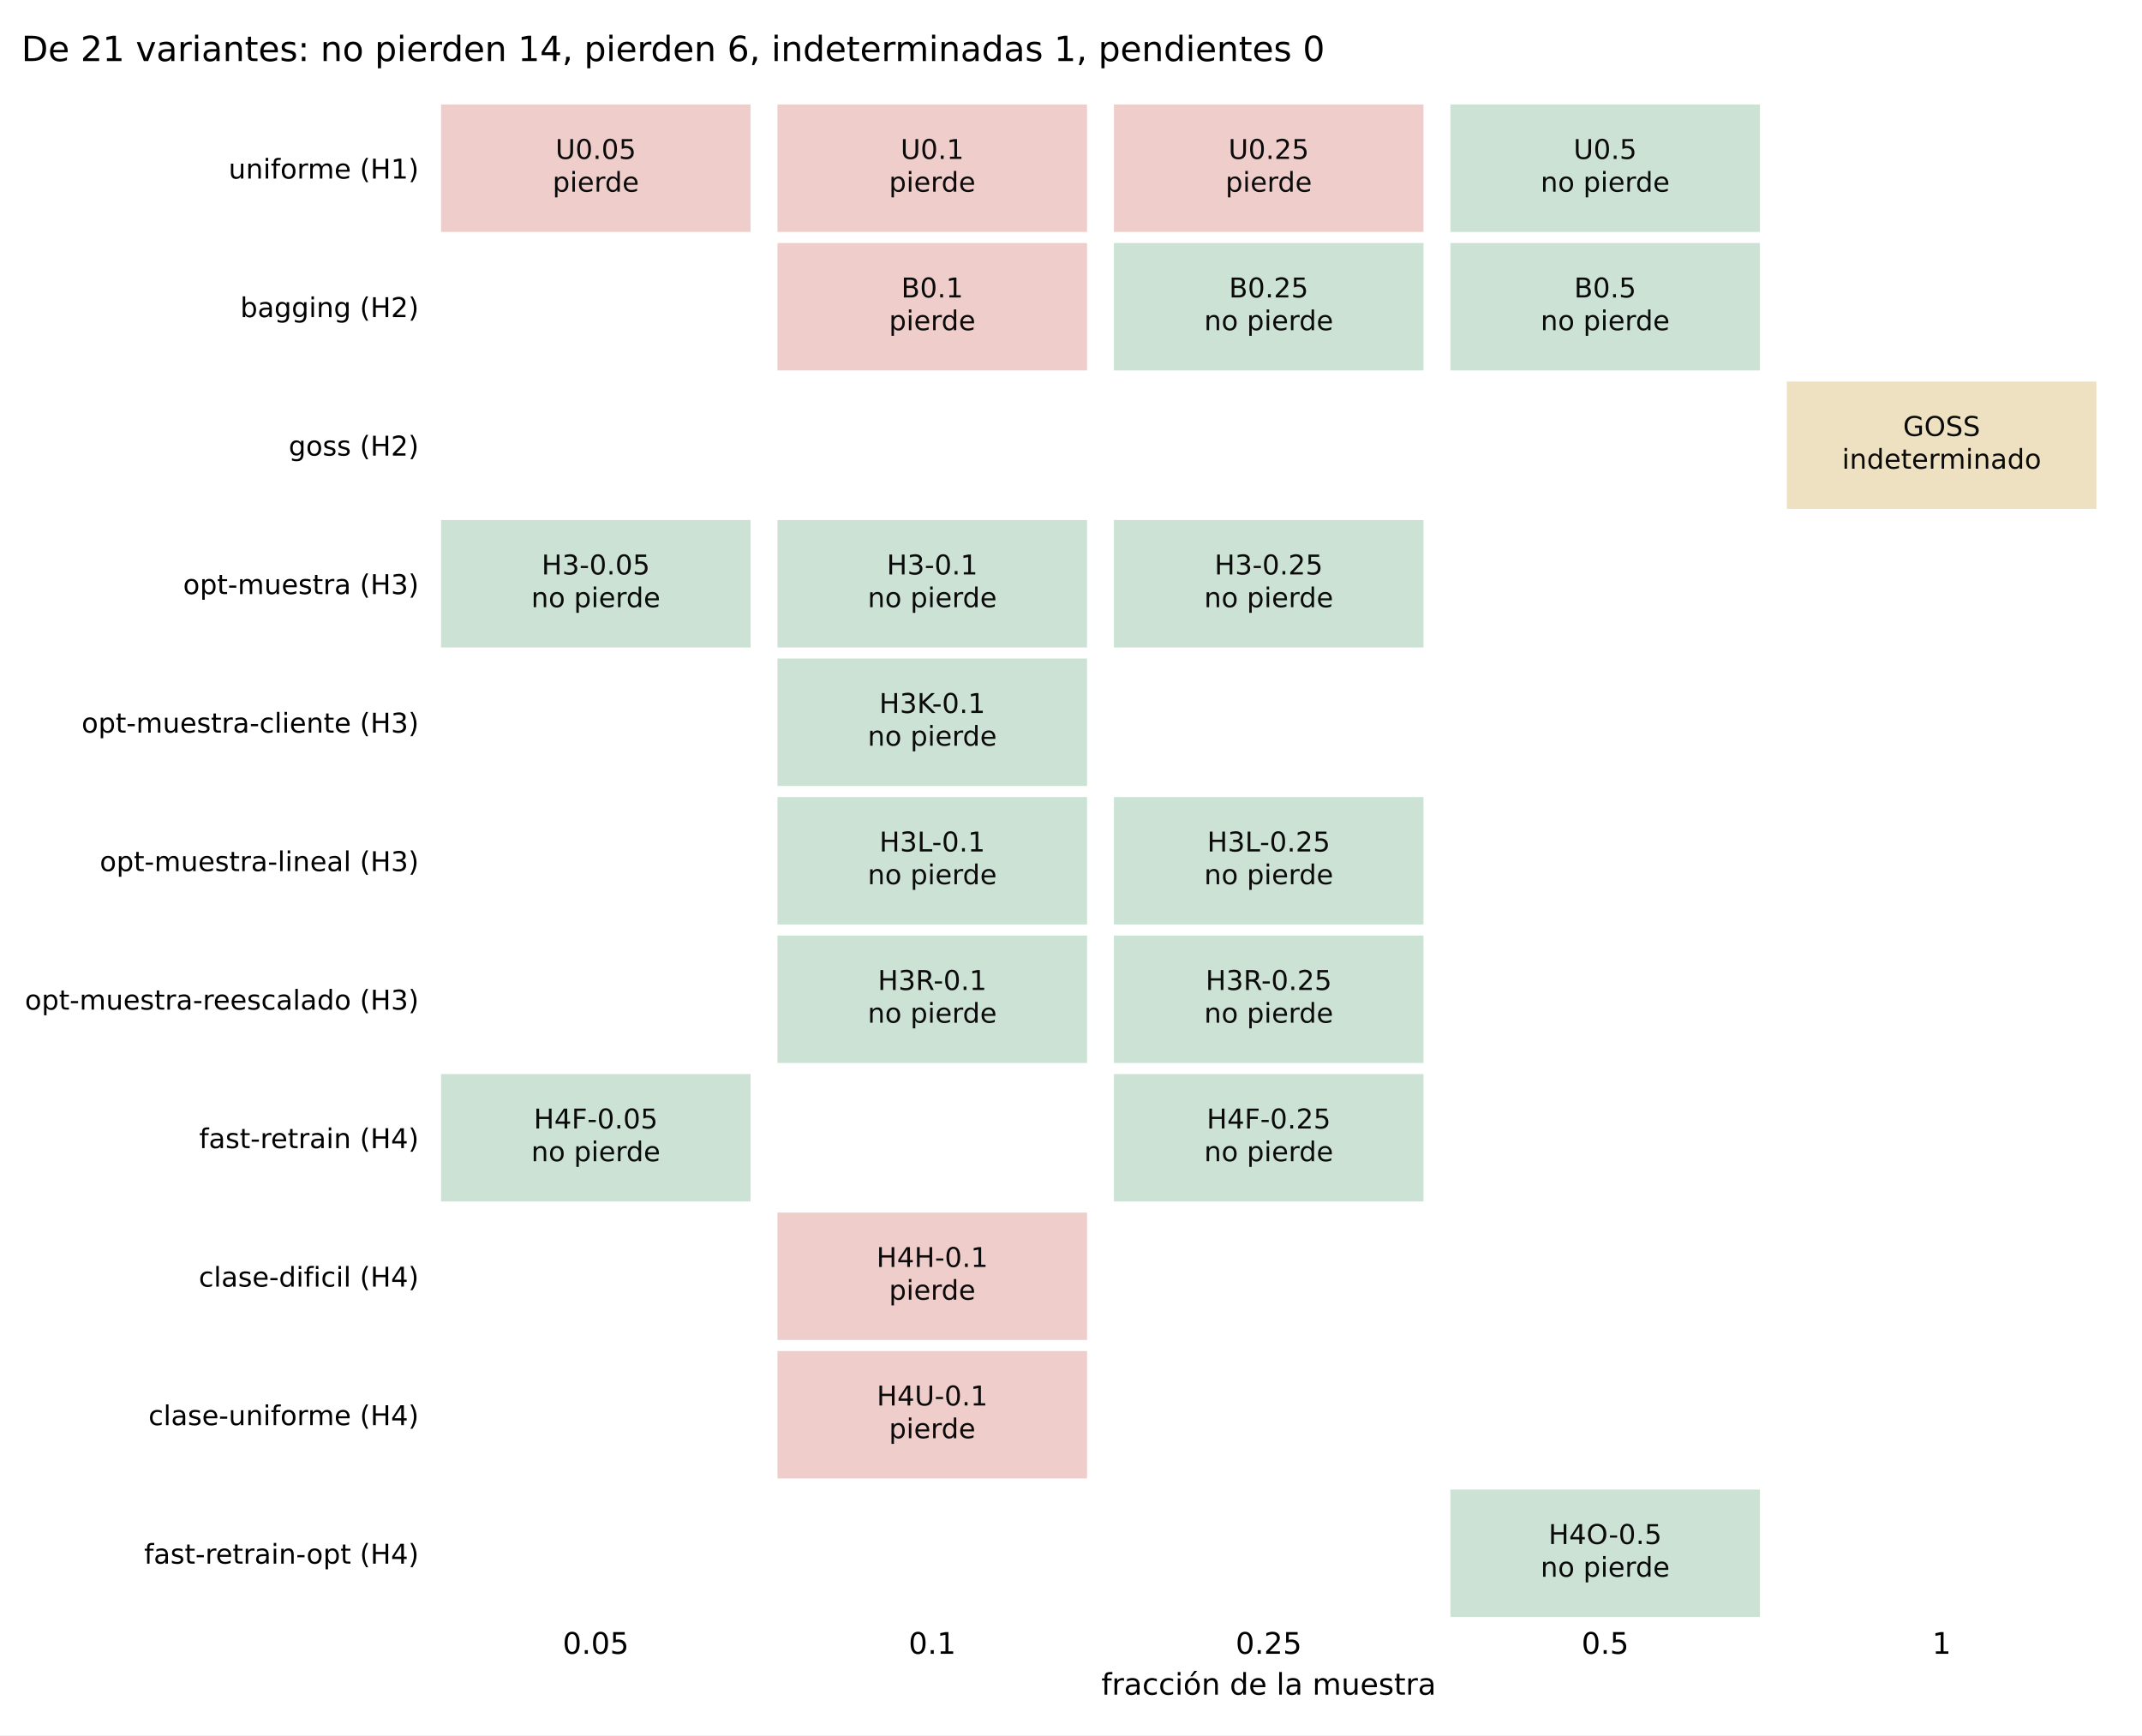
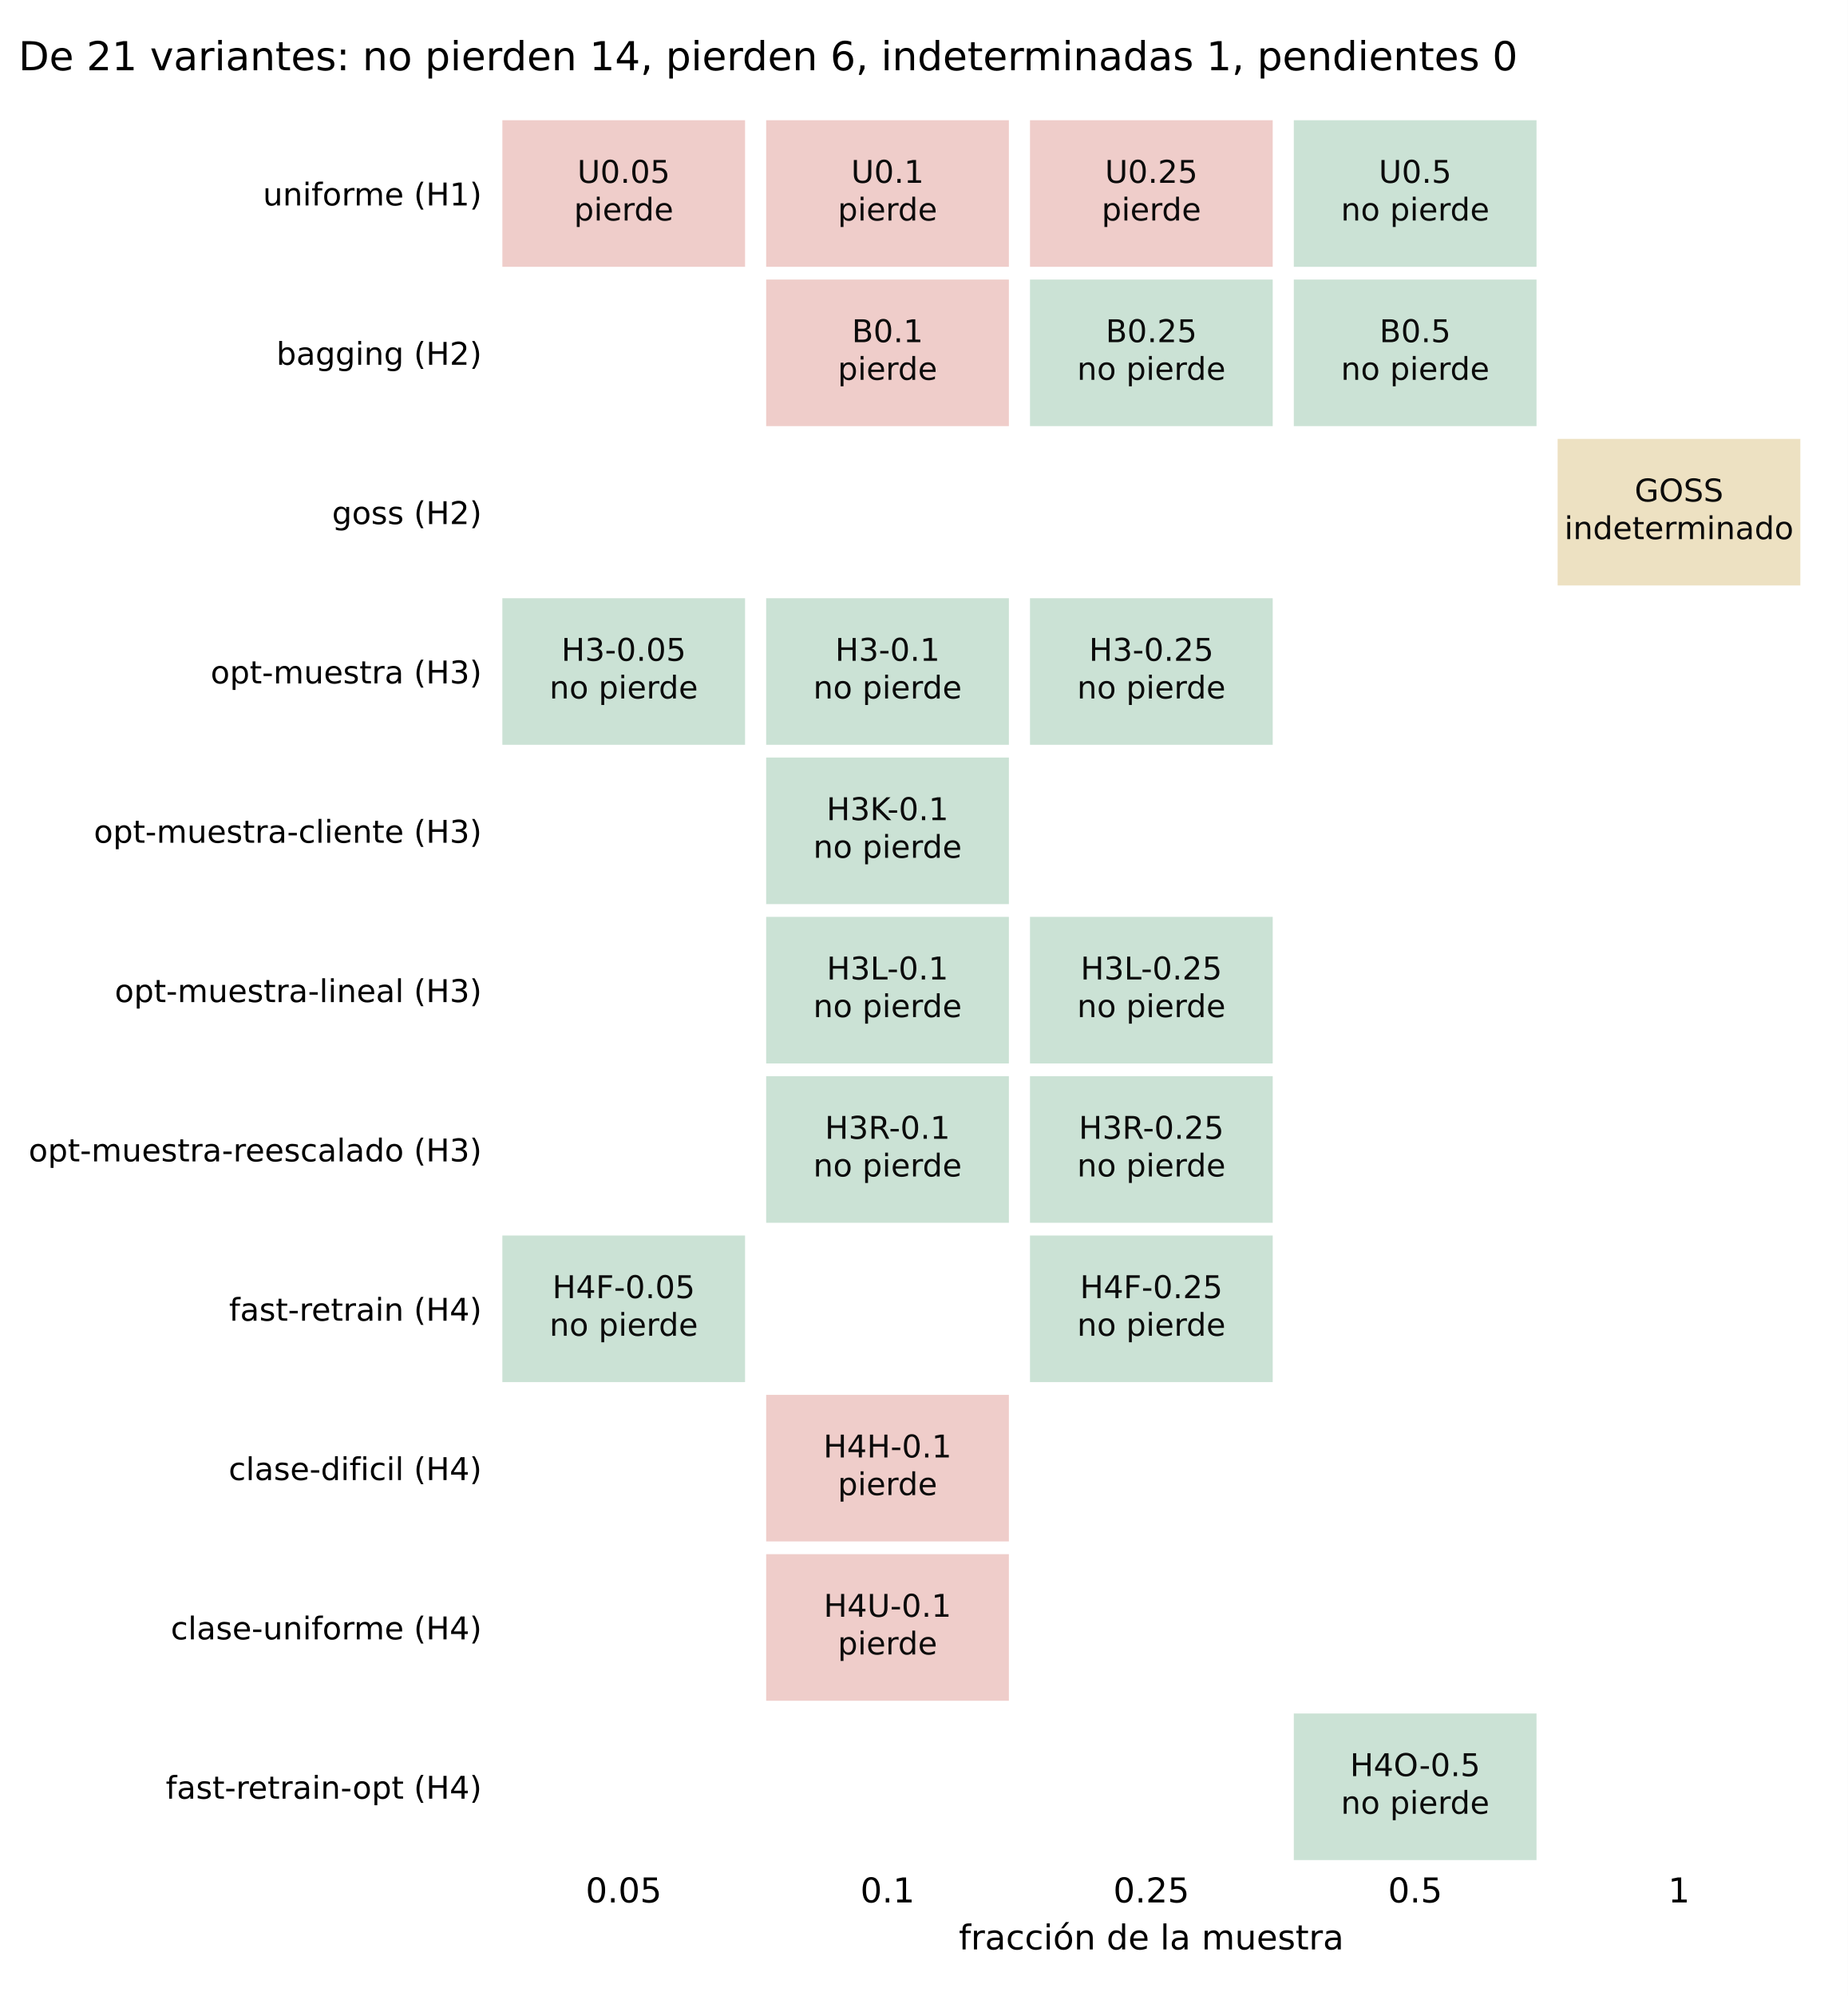
- <svg xmlns="http://www.w3.org/2000/svg" width="864pt" height="699.84pt" viewBox="0 0 864 699.84" version="1.1">
+ <svg xmlns="http://www.w3.org/2000/svg" width="648pt" height="699.84pt" viewBox="0 0 648 699.84" version="1.1">
  <defs>
    <style type="text/css">*{stroke-linejoin: round; stroke-linecap: butt}</style>
  </defs>
  <g id="figure_1">
    <g id="patch_1">
-       <path d="M 0 699.84  L 864 699.84  L 864 0  L 0 0  z " style="fill: #ffffff" />
+       <path d="M 0 699.84  L 648 699.84  L 648 0  L 0 0  z " style="fill: #ffffff" />
    </g>
    <g id="axes_1">
      <g id="patch_2">
-         <path d="M 172.464 654.417  L 851.04 654.417  L 851.04 39.92  L 172.464 39.92  z " style="fill: #ffffff" />
+         <path d="M 172.464 654.417  L 635.04 654.417  L 635.04 39.92  L 172.464 39.92  z " style="fill: #ffffff" />
      </g>
      <g id="patch_3">
-         <path d="M 177.892 42.155  L 302.75 42.155  L 302.75 93.549  L 177.892 93.549  z " clip-path="url(#p2c546fa5d2)" style="fill: #c0392b; opacity: 0.25" />
+         <path d="M 176.164 42.155  L 261.278 42.155  L 261.278 93.549  L 176.164 93.549  z " clip-path="url(#pea3e75485a)" style="fill: #c0392b; opacity: 0.25" />
      </g>
      <g id="patch_4">
-         <path d="M 313.608 42.155  L 438.466 42.155  L 438.466 93.549  L 313.608 93.549  z " clip-path="url(#p2c546fa5d2)" style="fill: #c0392b; opacity: 0.25" />
+         <path d="M 268.68 42.155  L 353.794 42.155  L 353.794 93.549  L 268.68 93.549  z " clip-path="url(#pea3e75485a)" style="fill: #c0392b; opacity: 0.25" />
      </g>
      <g id="patch_5">
-         <path d="M 449.323 42.155  L 574.181 42.155  L 574.181 93.549  L 449.323 93.549  z " clip-path="url(#p2c546fa5d2)" style="fill: #c0392b; opacity: 0.25" />
+         <path d="M 361.195 42.155  L 446.309 42.155  L 446.309 93.549  L 361.195 93.549  z " clip-path="url(#pea3e75485a)" style="fill: #c0392b; opacity: 0.25" />
      </g>
      <g id="patch_6">
-         <path d="M 585.038 42.155  L 709.896 42.155  L 709.896 93.549  L 585.038 93.549  z " clip-path="url(#p2c546fa5d2)" style="fill: #2e8b57; opacity: 0.25" />
+         <path d="M 453.71 42.155  L 538.824 42.155  L 538.824 93.549  L 453.71 93.549  z " clip-path="url(#pea3e75485a)" style="fill: #2e8b57; opacity: 0.25" />
      </g>
      <g id="patch_7">
-         <path d="M 313.608 98.018  L 438.466 98.018  L 438.466 149.412  L 313.608 149.412  z " clip-path="url(#p2c546fa5d2)" style="fill: #c0392b; opacity: 0.25" />
+         <path d="M 268.68 98.018  L 353.794 98.018  L 353.794 149.412  L 268.68 149.412  z " clip-path="url(#pea3e75485a)" style="fill: #c0392b; opacity: 0.25" />
      </g>
      <g id="patch_8">
-         <path d="M 449.323 98.018  L 574.181 98.018  L 574.181 149.412  L 449.323 149.412  z " clip-path="url(#p2c546fa5d2)" style="fill: #2e8b57; opacity: 0.25" />
+         <path d="M 361.195 98.018  L 446.309 98.018  L 446.309 149.412  L 361.195 149.412  z " clip-path="url(#pea3e75485a)" style="fill: #2e8b57; opacity: 0.25" />
      </g>
      <g id="patch_9">
-         <path d="M 585.038 98.018  L 709.896 98.018  L 709.896 149.412  L 585.038 149.412  z " clip-path="url(#p2c546fa5d2)" style="fill: #2e8b57; opacity: 0.25" />
+         <path d="M 453.71 98.018  L 538.824 98.018  L 538.824 149.412  L 453.71 149.412  z " clip-path="url(#pea3e75485a)" style="fill: #2e8b57; opacity: 0.25" />
      </g>
      <g id="patch_10">
-         <path d="M 720.753 153.881  L 845.611 153.881  L 845.611 205.276  L 720.753 205.276  z " clip-path="url(#p2c546fa5d2)" style="fill: #b8860b; opacity: 0.25" />
+         <path d="M 546.225 153.881  L 631.339 153.881  L 631.339 205.276  L 546.225 205.276  z " clip-path="url(#pea3e75485a)" style="fill: #b8860b; opacity: 0.25" />
      </g>
      <g id="patch_11">
-         <path d="M 177.892 209.745  L 302.75 209.745  L 302.75 261.139  L 177.892 261.139  z " clip-path="url(#p2c546fa5d2)" style="fill: #2e8b57; opacity: 0.25" />
+         <path d="M 176.164 209.745  L 261.278 209.745  L 261.278 261.139  L 176.164 261.139  z " clip-path="url(#pea3e75485a)" style="fill: #2e8b57; opacity: 0.25" />
      </g>
      <g id="patch_12">
-         <path d="M 313.608 265.608  L 438.466 265.608  L 438.466 317.002  L 313.608 317.002  z " clip-path="url(#p2c546fa5d2)" style="fill: #2e8b57; opacity: 0.25" />
+         <path d="M 268.68 265.608  L 353.794 265.608  L 353.794 317.002  L 268.68 317.002  z " clip-path="url(#pea3e75485a)" style="fill: #2e8b57; opacity: 0.25" />
      </g>
      <g id="patch_13">
-         <path d="M 313.608 209.745  L 438.466 209.745  L 438.466 261.139  L 313.608 261.139  z " clip-path="url(#p2c546fa5d2)" style="fill: #2e8b57; opacity: 0.25" />
+         <path d="M 268.68 209.745  L 353.794 209.745  L 353.794 261.139  L 268.68 261.139  z " clip-path="url(#pea3e75485a)" style="fill: #2e8b57; opacity: 0.25" />
      </g>
      <g id="patch_14">
-         <path d="M 313.608 321.471  L 438.466 321.471  L 438.466 372.866  L 313.608 372.866  z " clip-path="url(#p2c546fa5d2)" style="fill: #2e8b57; opacity: 0.25" />
+         <path d="M 268.68 321.471  L 353.794 321.471  L 353.794 372.866  L 268.68 372.866  z " clip-path="url(#pea3e75485a)" style="fill: #2e8b57; opacity: 0.25" />
      </g>
      <g id="patch_15">
-         <path d="M 313.608 377.335  L 438.466 377.335  L 438.466 428.729  L 313.608 428.729  z " clip-path="url(#p2c546fa5d2)" style="fill: #2e8b57; opacity: 0.25" />
+         <path d="M 268.68 377.335  L 353.794 377.335  L 353.794 428.729  L 268.68 428.729  z " clip-path="url(#pea3e75485a)" style="fill: #2e8b57; opacity: 0.25" />
      </g>
      <g id="patch_16">
-         <path d="M 449.323 321.471  L 574.181 321.471  L 574.181 372.866  L 449.323 372.866  z " clip-path="url(#p2c546fa5d2)" style="fill: #2e8b57; opacity: 0.25" />
+         <path d="M 361.195 321.471  L 446.309 321.471  L 446.309 372.866  L 361.195 372.866  z " clip-path="url(#pea3e75485a)" style="fill: #2e8b57; opacity: 0.25" />
      </g>
      <g id="patch_17">
-         <path d="M 449.323 377.335  L 574.181 377.335  L 574.181 428.729  L 449.323 428.729  z " clip-path="url(#p2c546fa5d2)" style="fill: #2e8b57; opacity: 0.25" />
+         <path d="M 361.195 377.335  L 446.309 377.335  L 446.309 428.729  L 361.195 428.729  z " clip-path="url(#pea3e75485a)" style="fill: #2e8b57; opacity: 0.25" />
      </g>
      <g id="patch_18">
-         <path d="M 449.323 209.745  L 574.181 209.745  L 574.181 261.139  L 449.323 261.139  z " clip-path="url(#p2c546fa5d2)" style="fill: #2e8b57; opacity: 0.25" />
+         <path d="M 361.195 209.745  L 446.309 209.745  L 446.309 261.139  L 361.195 261.139  z " clip-path="url(#pea3e75485a)" style="fill: #2e8b57; opacity: 0.25" />
      </g>
      <g id="patch_19">
-         <path d="M 177.892 433.198  L 302.75 433.198  L 302.75 484.593  L 177.892 484.593  z " clip-path="url(#p2c546fa5d2)" style="fill: #2e8b57; opacity: 0.25" />
+         <path d="M 176.164 433.198  L 261.278 433.198  L 261.278 484.593  L 176.164 484.593  z " clip-path="url(#pea3e75485a)" style="fill: #2e8b57; opacity: 0.25" />
      </g>
      <g id="patch_20">
-         <path d="M 313.608 489.062  L 438.466 489.062  L 438.466 540.456  L 313.608 540.456  z " clip-path="url(#p2c546fa5d2)" style="fill: #c0392b; opacity: 0.25" />
+         <path d="M 268.68 489.062  L 353.794 489.062  L 353.794 540.456  L 268.68 540.456  z " clip-path="url(#pea3e75485a)" style="fill: #c0392b; opacity: 0.25" />
      </g>
      <g id="patch_21">
-         <path d="M 449.323 433.198  L 574.181 433.198  L 574.181 484.593  L 449.323 484.593  z " clip-path="url(#p2c546fa5d2)" style="fill: #2e8b57; opacity: 0.25" />
+         <path d="M 361.195 433.198  L 446.309 433.198  L 446.309 484.593  L 361.195 484.593  z " clip-path="url(#pea3e75485a)" style="fill: #2e8b57; opacity: 0.25" />
      </g>
      <g id="patch_22">
-         <path d="M 313.608 544.925  L 438.466 544.925  L 438.466 596.319  L 313.608 596.319  z " clip-path="url(#p2c546fa5d2)" style="fill: #c0392b; opacity: 0.25" />
+         <path d="M 268.68 544.925  L 353.794 544.925  L 353.794 596.319  L 268.68 596.319  z " clip-path="url(#pea3e75485a)" style="fill: #c0392b; opacity: 0.25" />
      </g>
      <g id="patch_23">
-         <path d="M 585.038 600.788  L 709.896 600.788  L 709.896 652.183  L 585.038 652.183  z " clip-path="url(#p2c546fa5d2)" style="fill: #2e8b57; opacity: 0.25" />
+         <path d="M 453.71 600.788  L 538.824 600.788  L 538.824 652.183  L 453.71 652.183  z " clip-path="url(#pea3e75485a)" style="fill: #2e8b57; opacity: 0.25" />
      </g>
      <g id="matplotlib.axis_1">
        <g id="xtick_1">
          <g id="line2d_1" />
          <g id="text_1">
-             <text style="font-size: 12px; font-family: 'DejaVu Sans', 'Bitstream Vera Sans', 'Computer Modern Sans Serif', 'Lucida Grande', 'Verdana', 'Geneva', 'Lucid', 'Arial', 'Helvetica', 'Avant Garde', sans-serif; text-anchor: middle" x="240.321" y="667.034" transform="rotate(-0 240.3214 667.0344)">0.05</text>
+             <text style="font-size: 12px; font-family: 'DejaVu Sans', 'Bitstream Vera Sans', 'Computer Modern Sans Serif', 'Lucida Grande', 'Verdana', 'Geneva', 'Lucid', 'Arial', 'Helvetica', 'Avant Garde', sans-serif; text-anchor: middle" x="218.721" y="667.034" transform="rotate(-0 218.7214 667.0344)">0.05</text>
          </g>
        </g>
        <g id="xtick_2">
          <g id="line2d_2" />
          <g id="text_2">
-             <text style="font-size: 12px; font-family: 'DejaVu Sans', 'Bitstream Vera Sans', 'Computer Modern Sans Serif', 'Lucida Grande', 'Verdana', 'Geneva', 'Lucid', 'Arial', 'Helvetica', 'Avant Garde', sans-serif; text-anchor: middle" x="376.037" y="667.034" transform="rotate(-0 376.0366 667.0344)">0.1</text>
+             <text style="font-size: 12px; font-family: 'DejaVu Sans', 'Bitstream Vera Sans', 'Computer Modern Sans Serif', 'Lucida Grande', 'Verdana', 'Geneva', 'Lucid', 'Arial', 'Helvetica', 'Avant Garde', sans-serif; text-anchor: middle" x="311.237" y="667.034" transform="rotate(-0 311.2366 667.0344)">0.1</text>
          </g>
        </g>
        <g id="xtick_3">
          <g id="line2d_3" />
          <g id="text_3">
-             <text style="font-size: 12px; font-family: 'DejaVu Sans', 'Bitstream Vera Sans', 'Computer Modern Sans Serif', 'Lucida Grande', 'Verdana', 'Geneva', 'Lucid', 'Arial', 'Helvetica', 'Avant Garde', sans-serif; text-anchor: middle" x="511.752" y="667.034" transform="rotate(-0 511.7519 667.0344)">0.25</text>
+             <text style="font-size: 12px; font-family: 'DejaVu Sans', 'Bitstream Vera Sans', 'Computer Modern Sans Serif', 'Lucida Grande', 'Verdana', 'Geneva', 'Lucid', 'Arial', 'Helvetica', 'Avant Garde', sans-serif; text-anchor: middle" x="403.752" y="667.034" transform="rotate(-0 403.7519 667.0344)">0.25</text>
          </g>
        </g>
        <g id="xtick_4">
          <g id="line2d_4" />
          <g id="text_4">
-             <text style="font-size: 12px; font-family: 'DejaVu Sans', 'Bitstream Vera Sans', 'Computer Modern Sans Serif', 'Lucida Grande', 'Verdana', 'Geneva', 'Lucid', 'Arial', 'Helvetica', 'Avant Garde', sans-serif; text-anchor: middle" x="647.467" y="667.034" transform="rotate(-0 647.4671 667.0344)">0.5</text>
+             <text style="font-size: 12px; font-family: 'DejaVu Sans', 'Bitstream Vera Sans', 'Computer Modern Sans Serif', 'Lucida Grande', 'Verdana', 'Geneva', 'Lucid', 'Arial', 'Helvetica', 'Avant Garde', sans-serif; text-anchor: middle" x="496.267" y="667.034" transform="rotate(-0 496.2671 667.0344)">0.5</text>
          </g>
        </g>
        <g id="xtick_5">
          <g id="line2d_5" />
          <g id="text_5">
-             <text style="font-size: 12px; font-family: 'DejaVu Sans', 'Bitstream Vera Sans', 'Computer Modern Sans Serif', 'Lucida Grande', 'Verdana', 'Geneva', 'Lucid', 'Arial', 'Helvetica', 'Avant Garde', sans-serif; text-anchor: middle" x="783.182" y="667.034" transform="rotate(-0 783.1824 667.0344)">1</text>
+             <text style="font-size: 12px; font-family: 'DejaVu Sans', 'Bitstream Vera Sans', 'Computer Modern Sans Serif', 'Lucida Grande', 'Verdana', 'Geneva', 'Lucid', 'Arial', 'Helvetica', 'Avant Garde', sans-serif; text-anchor: middle" x="588.782" y="667.034" transform="rotate(-0 588.7824 667.0344)">1</text>
          </g>
        </g>
        <g id="text_6">
-           <text style="font-size: 12px; font-family: 'DejaVu Sans', 'Bitstream Vera Sans', 'Computer Modern Sans Serif', 'Lucida Grande', 'Verdana', 'Geneva', 'Lucid', 'Arial', 'Helvetica', 'Avant Garde', sans-serif; text-anchor: middle" x="511.752" y="683.515" transform="rotate(-0 511.7519 683.5153)">fracción de la muestra</text>
+           <text style="font-size: 12px; font-family: 'DejaVu Sans', 'Bitstream Vera Sans', 'Computer Modern Sans Serif', 'Lucida Grande', 'Verdana', 'Geneva', 'Lucid', 'Arial', 'Helvetica', 'Avant Garde', sans-serif; text-anchor: middle" x="403.752" y="683.515" transform="rotate(-0 403.7519 683.5153)">fracción de la muestra</text>
        </g>
      </g>
      <g id="matplotlib.axis_2">
        <g id="ytick_1">
          <g id="line2d_6" />
          <g id="text_7">
            <text style="font-size: 11px; font-family: 'DejaVu Sans', 'Bitstream Vera Sans', 'Computer Modern Sans Serif', 'Lucida Grande', 'Verdana', 'Geneva', 'Lucid', 'Arial', 'Helvetica', 'Avant Garde', sans-serif; text-anchor: end" x="168.964" y="72.031" transform="rotate(-0 168.9638 72.03083)">uniforme (H1)</text>
          </g>
        </g>
        <g id="ytick_2">
          <g id="line2d_7" />
          <g id="text_8">
            <text style="font-size: 11px; font-family: 'DejaVu Sans', 'Bitstream Vera Sans', 'Computer Modern Sans Serif', 'Lucida Grande', 'Verdana', 'Geneva', 'Lucid', 'Arial', 'Helvetica', 'Avant Garde', sans-serif; text-anchor: end" x="168.964" y="127.894" transform="rotate(-0 168.9638 127.8942)">bagging (H2)</text>
          </g>
        </g>
        <g id="ytick_3">
          <g id="line2d_8" />
          <g id="text_9">
            <text style="font-size: 11px; font-family: 'DejaVu Sans', 'Bitstream Vera Sans', 'Computer Modern Sans Serif', 'Lucida Grande', 'Verdana', 'Geneva', 'Lucid', 'Arial', 'Helvetica', 'Avant Garde', sans-serif; text-anchor: end" x="168.964" y="183.757" transform="rotate(-0 168.9638 183.7572)">goss (H2)</text>
          </g>
        </g>
        <g id="ytick_4">
          <g id="line2d_9" />
          <g id="text_10">
            <text style="font-size: 11px; font-family: 'DejaVu Sans', 'Bitstream Vera Sans', 'Computer Modern Sans Serif', 'Lucida Grande', 'Verdana', 'Geneva', 'Lucid', 'Arial', 'Helvetica', 'Avant Garde', sans-serif; text-anchor: end" x="168.964" y="239.621" transform="rotate(-0 168.9638 239.6205)">opt-muestra (H3)</text>
          </g>
        </g>
        <g id="ytick_5">
          <g id="line2d_10" />
          <g id="text_11">
            <text style="font-size: 11px; font-family: 'DejaVu Sans', 'Bitstream Vera Sans', 'Computer Modern Sans Serif', 'Lucida Grande', 'Verdana', 'Geneva', 'Lucid', 'Arial', 'Helvetica', 'Avant Garde', sans-serif; text-anchor: end" x="168.964" y="295.484" transform="rotate(-0 168.9638 295.4844)">opt-muestra-cliente (H3)</text>
          </g>
        </g>
        <g id="ytick_6">
          <g id="line2d_11" />
          <g id="text_12">
            <text style="font-size: 11px; font-family: 'DejaVu Sans', 'Bitstream Vera Sans', 'Computer Modern Sans Serif', 'Lucida Grande', 'Verdana', 'Geneva', 'Lucid', 'Arial', 'Helvetica', 'Avant Garde', sans-serif; text-anchor: end" x="168.964" y="351.348" transform="rotate(-0 168.9638 351.3477)">opt-muestra-lineal (H3)</text>
          </g>
        </g>
        <g id="ytick_7">
          <g id="line2d_12" />
          <g id="text_13">
            <text style="font-size: 11px; font-family: 'DejaVu Sans', 'Bitstream Vera Sans', 'Computer Modern Sans Serif', 'Lucida Grande', 'Verdana', 'Geneva', 'Lucid', 'Arial', 'Helvetica', 'Avant Garde', sans-serif; text-anchor: end" x="168.964" y="407.211" transform="rotate(-0 168.9638 407.2111)">opt-muestra-reescalado (H3)</text>
          </g>
        </g>
        <g id="ytick_8">
          <g id="line2d_13" />
          <g id="text_14">
            <text style="font-size: 11px; font-family: 'DejaVu Sans', 'Bitstream Vera Sans', 'Computer Modern Sans Serif', 'Lucida Grande', 'Verdana', 'Geneva', 'Lucid', 'Arial', 'Helvetica', 'Avant Garde', sans-serif; text-anchor: end" x="168.964" y="463.074" transform="rotate(-0 168.9638 463.0745)">fast-retrain (H4)</text>
          </g>
        </g>
        <g id="ytick_9">
          <g id="line2d_14" />
          <g id="text_15">
            <text style="font-size: 11px; font-family: 'DejaVu Sans', 'Bitstream Vera Sans', 'Computer Modern Sans Serif', 'Lucida Grande', 'Verdana', 'Geneva', 'Lucid', 'Arial', 'Helvetica', 'Avant Garde', sans-serif; text-anchor: end" x="168.964" y="518.938" transform="rotate(-0 168.9638 518.9379)">clase-dificil (H4)</text>
          </g>
        </g>
        <g id="ytick_10">
          <g id="line2d_15" />
          <g id="text_16">
            <text style="font-size: 11px; font-family: 'DejaVu Sans', 'Bitstream Vera Sans', 'Computer Modern Sans Serif', 'Lucida Grande', 'Verdana', 'Geneva', 'Lucid', 'Arial', 'Helvetica', 'Avant Garde', sans-serif; text-anchor: end" x="168.964" y="574.801" transform="rotate(-0 168.9638 574.8013)">clase-uniforme (H4)</text>
          </g>
        </g>
        <g id="ytick_11">
          <g id="line2d_16" />
          <g id="text_17">
            <text style="font-size: 11px; font-family: 'DejaVu Sans', 'Bitstream Vera Sans', 'Computer Modern Sans Serif', 'Lucida Grande', 'Verdana', 'Geneva', 'Lucid', 'Arial', 'Helvetica', 'Avant Garde', sans-serif; text-anchor: end" x="168.964" y="630.665" transform="rotate(-0 168.9638 630.6646)">fast-retrain-opt (H4)</text>
          </g>
        </g>
      </g>
      <g id="text_18">
-         <text style="font-size: 11px; font-family: 'DejaVu Sans', 'Bitstream Vera Sans', 'Computer Modern Sans Serif', 'Lucida Grande', 'Verdana', 'Geneva', 'Lucid', 'Arial', 'Helvetica', 'Avant Garde', sans-serif; fill: #0b0b0b" transform="translate(224.05 64.10761)">U0.05</text>
-         <text style="font-size: 11px; font-family: 'DejaVu Sans', 'Bitstream Vera Sans', 'Computer Modern Sans Serif', 'Lucida Grande', 'Verdana', 'Geneva', 'Lucid', 'Arial', 'Helvetica', 'Avant Garde', sans-serif; fill: #0b0b0b" transform="translate(222.8769 77.31062)">pierde</text>
+         <text style="font-size: 11px; font-family: 'DejaVu Sans', 'Bitstream Vera Sans', 'Computer Modern Sans Serif', 'Lucida Grande', 'Verdana', 'Geneva', 'Lucid', 'Arial', 'Helvetica', 'Avant Garde', sans-serif; fill: #0b0b0b" transform="translate(202.45 64.10761)">U0.05</text>
+         <text style="font-size: 11px; font-family: 'DejaVu Sans', 'Bitstream Vera Sans', 'Computer Modern Sans Serif', 'Lucida Grande', 'Verdana', 'Geneva', 'Lucid', 'Arial', 'Helvetica', 'Avant Garde', sans-serif; fill: #0b0b0b" transform="translate(201.2769 77.31062)">pierde</text>
      </g>
      <g id="text_19">
-         <text style="font-size: 11px; font-family: 'DejaVu Sans', 'Bitstream Vera Sans', 'Computer Modern Sans Serif', 'Lucida Grande', 'Verdana', 'Geneva', 'Lucid', 'Arial', 'Helvetica', 'Avant Garde', sans-serif; fill: #0b0b0b" transform="translate(363.2646 64.10761)">U0.1</text>
-         <text style="font-size: 11px; font-family: 'DejaVu Sans', 'Bitstream Vera Sans', 'Computer Modern Sans Serif', 'Lucida Grande', 'Verdana', 'Geneva', 'Lucid', 'Arial', 'Helvetica', 'Avant Garde', sans-serif; fill: #0b0b0b" transform="translate(358.5922 77.31062)">pierde</text>
+         <text style="font-size: 11px; font-family: 'DejaVu Sans', 'Bitstream Vera Sans', 'Computer Modern Sans Serif', 'Lucida Grande', 'Verdana', 'Geneva', 'Lucid', 'Arial', 'Helvetica', 'Avant Garde', sans-serif; fill: #0b0b0b" transform="translate(298.4646 64.10761)">U0.1</text>
+         <text style="font-size: 11px; font-family: 'DejaVu Sans', 'Bitstream Vera Sans', 'Computer Modern Sans Serif', 'Lucida Grande', 'Verdana', 'Geneva', 'Lucid', 'Arial', 'Helvetica', 'Avant Garde', sans-serif; fill: #0b0b0b" transform="translate(293.7922 77.31062)">pierde</text>
      </g>
      <g id="text_20">
-         <text style="font-size: 11px; font-family: 'DejaVu Sans', 'Bitstream Vera Sans', 'Computer Modern Sans Serif', 'Lucida Grande', 'Verdana', 'Geneva', 'Lucid', 'Arial', 'Helvetica', 'Avant Garde', sans-serif; fill: #0b0b0b" transform="translate(495.4805 64.10761)">U0.25</text>
-         <text style="font-size: 11px; font-family: 'DejaVu Sans', 'Bitstream Vera Sans', 'Computer Modern Sans Serif', 'Lucida Grande', 'Verdana', 'Geneva', 'Lucid', 'Arial', 'Helvetica', 'Avant Garde', sans-serif; fill: #0b0b0b" transform="translate(494.3074 77.31062)">pierde</text>
+         <text style="font-size: 11px; font-family: 'DejaVu Sans', 'Bitstream Vera Sans', 'Computer Modern Sans Serif', 'Lucida Grande', 'Verdana', 'Geneva', 'Lucid', 'Arial', 'Helvetica', 'Avant Garde', sans-serif; fill: #0b0b0b" transform="translate(387.4805 64.10761)">U0.25</text>
+         <text style="font-size: 11px; font-family: 'DejaVu Sans', 'Bitstream Vera Sans', 'Computer Modern Sans Serif', 'Lucida Grande', 'Verdana', 'Geneva', 'Lucid', 'Arial', 'Helvetica', 'Avant Garde', sans-serif; fill: #0b0b0b" transform="translate(386.3074 77.31062)">pierde</text>
      </g>
      <g id="text_21">
-         <text style="font-size: 11px; font-family: 'DejaVu Sans', 'Bitstream Vera Sans', 'Computer Modern Sans Serif', 'Lucida Grande', 'Verdana', 'Geneva', 'Lucid', 'Arial', 'Helvetica', 'Avant Garde', sans-serif; fill: #0b0b0b" transform="translate(634.6951 64.10761)">U0.5</text>
-         <text style="font-size: 11px; font-family: 'DejaVu Sans', 'Bitstream Vera Sans', 'Computer Modern Sans Serif', 'Lucida Grande', 'Verdana', 'Geneva', 'Lucid', 'Arial', 'Helvetica', 'Avant Garde', sans-serif; fill: #0b0b0b" transform="translate(621.4238 77.31062)">no pierde</text>
+         <text style="font-size: 11px; font-family: 'DejaVu Sans', 'Bitstream Vera Sans', 'Computer Modern Sans Serif', 'Lucida Grande', 'Verdana', 'Geneva', 'Lucid', 'Arial', 'Helvetica', 'Avant Garde', sans-serif; fill: #0b0b0b" transform="translate(483.4951 64.10761)">U0.5</text>
+         <text style="font-size: 11px; font-family: 'DejaVu Sans', 'Bitstream Vera Sans', 'Computer Modern Sans Serif', 'Lucida Grande', 'Verdana', 'Geneva', 'Lucid', 'Arial', 'Helvetica', 'Avant Garde', sans-serif; fill: #0b0b0b" transform="translate(470.2238 77.31062)">no pierde</text>
      </g>
      <g id="text_22">
-         <text style="font-size: 11px; font-family: 'DejaVu Sans', 'Bitstream Vera Sans', 'Computer Modern Sans Serif', 'Lucida Grande', 'Verdana', 'Geneva', 'Lucid', 'Arial', 'Helvetica', 'Avant Garde', sans-serif; fill: #0b0b0b" transform="translate(363.5164 119.971)">B0.1</text>
-         <text style="font-size: 11px; font-family: 'DejaVu Sans', 'Bitstream Vera Sans', 'Computer Modern Sans Serif', 'Lucida Grande', 'Verdana', 'Geneva', 'Lucid', 'Arial', 'Helvetica', 'Avant Garde', sans-serif; fill: #0b0b0b" transform="translate(358.5922 133.174)">pierde</text>
+         <text style="font-size: 11px; font-family: 'DejaVu Sans', 'Bitstream Vera Sans', 'Computer Modern Sans Serif', 'Lucida Grande', 'Verdana', 'Geneva', 'Lucid', 'Arial', 'Helvetica', 'Avant Garde', sans-serif; fill: #0b0b0b" transform="translate(298.7164 119.971)">B0.1</text>
+         <text style="font-size: 11px; font-family: 'DejaVu Sans', 'Bitstream Vera Sans', 'Computer Modern Sans Serif', 'Lucida Grande', 'Verdana', 'Geneva', 'Lucid', 'Arial', 'Helvetica', 'Avant Garde', sans-serif; fill: #0b0b0b" transform="translate(293.7922 133.174)">pierde</text>
      </g>
      <g id="text_23">
-         <text style="font-size: 11px; font-family: 'DejaVu Sans', 'Bitstream Vera Sans', 'Computer Modern Sans Serif', 'Lucida Grande', 'Verdana', 'Geneva', 'Lucid', 'Arial', 'Helvetica', 'Avant Garde', sans-serif; fill: #0b0b0b" transform="translate(495.7323 119.971)">B0.25</text>
-         <text style="font-size: 11px; font-family: 'DejaVu Sans', 'Bitstream Vera Sans', 'Computer Modern Sans Serif', 'Lucida Grande', 'Verdana', 'Geneva', 'Lucid', 'Arial', 'Helvetica', 'Avant Garde', sans-serif; fill: #0b0b0b" transform="translate(485.7085 133.174)">no pierde</text>
+         <text style="font-size: 11px; font-family: 'DejaVu Sans', 'Bitstream Vera Sans', 'Computer Modern Sans Serif', 'Lucida Grande', 'Verdana', 'Geneva', 'Lucid', 'Arial', 'Helvetica', 'Avant Garde', sans-serif; fill: #0b0b0b" transform="translate(387.7323 119.971)">B0.25</text>
+         <text style="font-size: 11px; font-family: 'DejaVu Sans', 'Bitstream Vera Sans', 'Computer Modern Sans Serif', 'Lucida Grande', 'Verdana', 'Geneva', 'Lucid', 'Arial', 'Helvetica', 'Avant Garde', sans-serif; fill: #0b0b0b" transform="translate(377.7085 133.174)">no pierde</text>
      </g>
      <g id="text_24">
-         <text style="font-size: 11px; font-family: 'DejaVu Sans', 'Bitstream Vera Sans', 'Computer Modern Sans Serif', 'Lucida Grande', 'Verdana', 'Geneva', 'Lucid', 'Arial', 'Helvetica', 'Avant Garde', sans-serif; fill: #0b0b0b" transform="translate(634.9469 119.971)">B0.5</text>
-         <text style="font-size: 11px; font-family: 'DejaVu Sans', 'Bitstream Vera Sans', 'Computer Modern Sans Serif', 'Lucida Grande', 'Verdana', 'Geneva', 'Lucid', 'Arial', 'Helvetica', 'Avant Garde', sans-serif; fill: #0b0b0b" transform="translate(621.4238 133.174)">no pierde</text>
+         <text style="font-size: 11px; font-family: 'DejaVu Sans', 'Bitstream Vera Sans', 'Computer Modern Sans Serif', 'Lucida Grande', 'Verdana', 'Geneva', 'Lucid', 'Arial', 'Helvetica', 'Avant Garde', sans-serif; fill: #0b0b0b" transform="translate(483.7469 119.971)">B0.5</text>
+         <text style="font-size: 11px; font-family: 'DejaVu Sans', 'Bitstream Vera Sans', 'Computer Modern Sans Serif', 'Lucida Grande', 'Verdana', 'Geneva', 'Lucid', 'Arial', 'Helvetica', 'Avant Garde', sans-serif; fill: #0b0b0b" transform="translate(470.2238 133.174)">no pierde</text>
      </g>
      <g id="text_25">
-         <text style="font-size: 11px; font-family: 'DejaVu Sans', 'Bitstream Vera Sans', 'Computer Modern Sans Serif', 'Lucida Grande', 'Verdana', 'Geneva', 'Lucid', 'Arial', 'Helvetica', 'Avant Garde', sans-serif; fill: #0b0b0b" transform="translate(767.6079 175.8344)">GOSS</text>
-         <text style="font-size: 11px; font-family: 'DejaVu Sans', 'Bitstream Vera Sans', 'Computer Modern Sans Serif', 'Lucida Grande', 'Verdana', 'Geneva', 'Lucid', 'Arial', 'Helvetica', 'Avant Garde', sans-serif; fill: #0b0b0b" transform="translate(742.9894 189.0374)">indeterminado</text>
+         <text style="font-size: 11px; font-family: 'DejaVu Sans', 'Bitstream Vera Sans', 'Computer Modern Sans Serif', 'Lucida Grande', 'Verdana', 'Geneva', 'Lucid', 'Arial', 'Helvetica', 'Avant Garde', sans-serif; fill: #0b0b0b" transform="translate(573.2079 175.8344)">GOSS</text>
+         <text style="font-size: 11px; font-family: 'DejaVu Sans', 'Bitstream Vera Sans', 'Computer Modern Sans Serif', 'Lucida Grande', 'Verdana', 'Geneva', 'Lucid', 'Arial', 'Helvetica', 'Avant Garde', sans-serif; fill: #0b0b0b" transform="translate(548.5894 189.0374)">indeterminado</text>
      </g>
      <g id="text_26">
-         <text style="font-size: 11px; font-family: 'DejaVu Sans', 'Bitstream Vera Sans', 'Computer Modern Sans Serif', 'Lucida Grande', 'Verdana', 'Geneva', 'Lucid', 'Arial', 'Helvetica', 'Avant Garde', sans-serif; fill: #0b0b0b" transform="translate(218.4554 231.6978)">H3-0.05</text>
-         <text style="font-size: 11px; font-family: 'DejaVu Sans', 'Bitstream Vera Sans', 'Computer Modern Sans Serif', 'Lucida Grande', 'Verdana', 'Geneva', 'Lucid', 'Arial', 'Helvetica', 'Avant Garde', sans-serif; fill: #0b0b0b" transform="translate(214.278 244.9008)">no pierde</text>
+         <text style="font-size: 11px; font-family: 'DejaVu Sans', 'Bitstream Vera Sans', 'Computer Modern Sans Serif', 'Lucida Grande', 'Verdana', 'Geneva', 'Lucid', 'Arial', 'Helvetica', 'Avant Garde', sans-serif; fill: #0b0b0b" transform="translate(196.8554 231.6978)">H3-0.05</text>
+         <text style="font-size: 11px; font-family: 'DejaVu Sans', 'Bitstream Vera Sans', 'Computer Modern Sans Serif', 'Lucida Grande', 'Verdana', 'Geneva', 'Lucid', 'Arial', 'Helvetica', 'Avant Garde', sans-serif; fill: #0b0b0b" transform="translate(192.678 244.9008)">no pierde</text>
      </g>
      <g id="text_27">
-         <text style="font-size: 11px; font-family: 'DejaVu Sans', 'Bitstream Vera Sans', 'Computer Modern Sans Serif', 'Lucida Grande', 'Verdana', 'Geneva', 'Lucid', 'Arial', 'Helvetica', 'Avant Garde', sans-serif; fill: #0b0b0b" transform="translate(354.6408 287.5611)">H3K-0.1</text>
-         <text style="font-size: 11px; font-family: 'DejaVu Sans', 'Bitstream Vera Sans', 'Computer Modern Sans Serif', 'Lucida Grande', 'Verdana', 'Geneva', 'Lucid', 'Arial', 'Helvetica', 'Avant Garde', sans-serif; fill: #0b0b0b" transform="translate(349.9933 300.7641)">no pierde</text>
+         <text style="font-size: 11px; font-family: 'DejaVu Sans', 'Bitstream Vera Sans', 'Computer Modern Sans Serif', 'Lucida Grande', 'Verdana', 'Geneva', 'Lucid', 'Arial', 'Helvetica', 'Avant Garde', sans-serif; fill: #0b0b0b" transform="translate(289.8408 287.5611)">H3K-0.1</text>
+         <text style="font-size: 11px; font-family: 'DejaVu Sans', 'Bitstream Vera Sans', 'Computer Modern Sans Serif', 'Lucida Grande', 'Verdana', 'Geneva', 'Lucid', 'Arial', 'Helvetica', 'Avant Garde', sans-serif; fill: #0b0b0b" transform="translate(285.1933 300.7641)">no pierde</text>
      </g>
      <g id="text_28">
-         <text style="font-size: 11px; font-family: 'DejaVu Sans', 'Bitstream Vera Sans', 'Computer Modern Sans Serif', 'Lucida Grande', 'Verdana', 'Geneva', 'Lucid', 'Arial', 'Helvetica', 'Avant Garde', sans-serif; fill: #0b0b0b" transform="translate(357.6701 231.6978)">H3-0.1</text>
-         <text style="font-size: 11px; font-family: 'DejaVu Sans', 'Bitstream Vera Sans', 'Computer Modern Sans Serif', 'Lucida Grande', 'Verdana', 'Geneva', 'Lucid', 'Arial', 'Helvetica', 'Avant Garde', sans-serif; fill: #0b0b0b" transform="translate(349.9933 244.9008)">no pierde</text>
+         <text style="font-size: 11px; font-family: 'DejaVu Sans', 'Bitstream Vera Sans', 'Computer Modern Sans Serif', 'Lucida Grande', 'Verdana', 'Geneva', 'Lucid', 'Arial', 'Helvetica', 'Avant Garde', sans-serif; fill: #0b0b0b" transform="translate(292.8701 231.6978)">H3-0.1</text>
+         <text style="font-size: 11px; font-family: 'DejaVu Sans', 'Bitstream Vera Sans', 'Computer Modern Sans Serif', 'Lucida Grande', 'Verdana', 'Geneva', 'Lucid', 'Arial', 'Helvetica', 'Avant Garde', sans-serif; fill: #0b0b0b" transform="translate(285.1933 244.9008)">no pierde</text>
      </g>
      <g id="text_29">
-         <text style="font-size: 11px; font-family: 'DejaVu Sans', 'Bitstream Vera Sans', 'Computer Modern Sans Serif', 'Lucida Grande', 'Verdana', 'Geneva', 'Lucid', 'Arial', 'Helvetica', 'Avant Garde', sans-serif; fill: #0b0b0b" transform="translate(354.7018 343.4245)">H3L-0.1</text>
-         <text style="font-size: 11px; font-family: 'DejaVu Sans', 'Bitstream Vera Sans', 'Computer Modern Sans Serif', 'Lucida Grande', 'Verdana', 'Geneva', 'Lucid', 'Arial', 'Helvetica', 'Avant Garde', sans-serif; fill: #0b0b0b" transform="translate(349.9933 356.6275)">no pierde</text>
+         <text style="font-size: 11px; font-family: 'DejaVu Sans', 'Bitstream Vera Sans', 'Computer Modern Sans Serif', 'Lucida Grande', 'Verdana', 'Geneva', 'Lucid', 'Arial', 'Helvetica', 'Avant Garde', sans-serif; fill: #0b0b0b" transform="translate(289.9018 343.4245)">H3L-0.1</text>
+         <text style="font-size: 11px; font-family: 'DejaVu Sans', 'Bitstream Vera Sans', 'Computer Modern Sans Serif', 'Lucida Grande', 'Verdana', 'Geneva', 'Lucid', 'Arial', 'Helvetica', 'Avant Garde', sans-serif; fill: #0b0b0b" transform="translate(285.1933 356.6275)">no pierde</text>
      </g>
      <g id="text_30">
-         <text style="font-size: 11px; font-family: 'DejaVu Sans', 'Bitstream Vera Sans', 'Computer Modern Sans Serif', 'Lucida Grande', 'Verdana', 'Geneva', 'Lucid', 'Arial', 'Helvetica', 'Avant Garde', sans-serif; fill: #0b0b0b" transform="translate(354.071 399.2879)">H3R-0.1</text>
-         <text style="font-size: 11px; font-family: 'DejaVu Sans', 'Bitstream Vera Sans', 'Computer Modern Sans Serif', 'Lucida Grande', 'Verdana', 'Geneva', 'Lucid', 'Arial', 'Helvetica', 'Avant Garde', sans-serif; fill: #0b0b0b" transform="translate(349.9933 412.4909)">no pierde</text>
+         <text style="font-size: 11px; font-family: 'DejaVu Sans', 'Bitstream Vera Sans', 'Computer Modern Sans Serif', 'Lucida Grande', 'Verdana', 'Geneva', 'Lucid', 'Arial', 'Helvetica', 'Avant Garde', sans-serif; fill: #0b0b0b" transform="translate(289.271 399.2879)">H3R-0.1</text>
+         <text style="font-size: 11px; font-family: 'DejaVu Sans', 'Bitstream Vera Sans', 'Computer Modern Sans Serif', 'Lucida Grande', 'Verdana', 'Geneva', 'Lucid', 'Arial', 'Helvetica', 'Avant Garde', sans-serif; fill: #0b0b0b" transform="translate(285.1933 412.4909)">no pierde</text>
      </g>
      <g id="text_31">
-         <text style="font-size: 11px; font-family: 'DejaVu Sans', 'Bitstream Vera Sans', 'Computer Modern Sans Serif', 'Lucida Grande', 'Verdana', 'Geneva', 'Lucid', 'Arial', 'Helvetica', 'Avant Garde', sans-serif; fill: #0b0b0b" transform="translate(486.9177 343.4245)">H3L-0.25</text>
-         <text style="font-size: 11px; font-family: 'DejaVu Sans', 'Bitstream Vera Sans', 'Computer Modern Sans Serif', 'Lucida Grande', 'Verdana', 'Geneva', 'Lucid', 'Arial', 'Helvetica', 'Avant Garde', sans-serif; fill: #0b0b0b" transform="translate(485.7085 356.6275)">no pierde</text>
+         <text style="font-size: 11px; font-family: 'DejaVu Sans', 'Bitstream Vera Sans', 'Computer Modern Sans Serif', 'Lucida Grande', 'Verdana', 'Geneva', 'Lucid', 'Arial', 'Helvetica', 'Avant Garde', sans-serif; fill: #0b0b0b" transform="translate(378.9177 343.4245)">H3L-0.25</text>
+         <text style="font-size: 11px; font-family: 'DejaVu Sans', 'Bitstream Vera Sans', 'Computer Modern Sans Serif', 'Lucida Grande', 'Verdana', 'Geneva', 'Lucid', 'Arial', 'Helvetica', 'Avant Garde', sans-serif; fill: #0b0b0b" transform="translate(377.7085 356.6275)">no pierde</text>
      </g>
      <g id="text_32">
-         <text style="font-size: 11px; font-family: 'DejaVu Sans', 'Bitstream Vera Sans', 'Computer Modern Sans Serif', 'Lucida Grande', 'Verdana', 'Geneva', 'Lucid', 'Arial', 'Helvetica', 'Avant Garde', sans-serif; fill: #0b0b0b" transform="translate(486.2869 399.2879)">H3R-0.25</text>
-         <text style="font-size: 11px; font-family: 'DejaVu Sans', 'Bitstream Vera Sans', 'Computer Modern Sans Serif', 'Lucida Grande', 'Verdana', 'Geneva', 'Lucid', 'Arial', 'Helvetica', 'Avant Garde', sans-serif; fill: #0b0b0b" transform="translate(485.7085 412.4909)">no pierde</text>
+         <text style="font-size: 11px; font-family: 'DejaVu Sans', 'Bitstream Vera Sans', 'Computer Modern Sans Serif', 'Lucida Grande', 'Verdana', 'Geneva', 'Lucid', 'Arial', 'Helvetica', 'Avant Garde', sans-serif; fill: #0b0b0b" transform="translate(378.2869 399.2879)">H3R-0.25</text>
+         <text style="font-size: 11px; font-family: 'DejaVu Sans', 'Bitstream Vera Sans', 'Computer Modern Sans Serif', 'Lucida Grande', 'Verdana', 'Geneva', 'Lucid', 'Arial', 'Helvetica', 'Avant Garde', sans-serif; fill: #0b0b0b" transform="translate(377.7085 412.4909)">no pierde</text>
      </g>
      <g id="text_33">
-         <text style="font-size: 11px; font-family: 'DejaVu Sans', 'Bitstream Vera Sans', 'Computer Modern Sans Serif', 'Lucida Grande', 'Verdana', 'Geneva', 'Lucid', 'Arial', 'Helvetica', 'Avant Garde', sans-serif; fill: #0b0b0b" transform="translate(489.8859 231.6978)">H3-0.25</text>
-         <text style="font-size: 11px; font-family: 'DejaVu Sans', 'Bitstream Vera Sans', 'Computer Modern Sans Serif', 'Lucida Grande', 'Verdana', 'Geneva', 'Lucid', 'Arial', 'Helvetica', 'Avant Garde', sans-serif; fill: #0b0b0b" transform="translate(485.7085 244.9008)">no pierde</text>
+         <text style="font-size: 11px; font-family: 'DejaVu Sans', 'Bitstream Vera Sans', 'Computer Modern Sans Serif', 'Lucida Grande', 'Verdana', 'Geneva', 'Lucid', 'Arial', 'Helvetica', 'Avant Garde', sans-serif; fill: #0b0b0b" transform="translate(381.8859 231.6978)">H3-0.25</text>
+         <text style="font-size: 11px; font-family: 'DejaVu Sans', 'Bitstream Vera Sans', 'Computer Modern Sans Serif', 'Lucida Grande', 'Verdana', 'Geneva', 'Lucid', 'Arial', 'Helvetica', 'Avant Garde', sans-serif; fill: #0b0b0b" transform="translate(377.7085 244.9008)">no pierde</text>
      </g>
      <g id="text_34">
-         <text style="font-size: 11px; font-family: 'DejaVu Sans', 'Bitstream Vera Sans', 'Computer Modern Sans Serif', 'Lucida Grande', 'Verdana', 'Geneva', 'Lucid', 'Arial', 'Helvetica', 'Avant Garde', sans-serif; fill: #0b0b0b" transform="translate(215.2921 455.1513)">H4F-0.05</text>
-         <text style="font-size: 11px; font-family: 'DejaVu Sans', 'Bitstream Vera Sans', 'Computer Modern Sans Serif', 'Lucida Grande', 'Verdana', 'Geneva', 'Lucid', 'Arial', 'Helvetica', 'Avant Garde', sans-serif; fill: #0b0b0b" transform="translate(214.278 468.3543)">no pierde</text>
+         <text style="font-size: 11px; font-family: 'DejaVu Sans', 'Bitstream Vera Sans', 'Computer Modern Sans Serif', 'Lucida Grande', 'Verdana', 'Geneva', 'Lucid', 'Arial', 'Helvetica', 'Avant Garde', sans-serif; fill: #0b0b0b" transform="translate(193.6921 455.1513)">H4F-0.05</text>
+         <text style="font-size: 11px; font-family: 'DejaVu Sans', 'Bitstream Vera Sans', 'Computer Modern Sans Serif', 'Lucida Grande', 'Verdana', 'Geneva', 'Lucid', 'Arial', 'Helvetica', 'Avant Garde', sans-serif; fill: #0b0b0b" transform="translate(192.678 468.3543)">no pierde</text>
      </g>
      <g id="text_35">
-         <text style="font-size: 11px; font-family: 'DejaVu Sans', 'Bitstream Vera Sans', 'Computer Modern Sans Serif', 'Lucida Grande', 'Verdana', 'Geneva', 'Lucid', 'Arial', 'Helvetica', 'Avant Garde', sans-serif; fill: #0b0b0b" transform="translate(353.5339 511.0147)">H4H-0.1</text>
-         <text style="font-size: 11px; font-family: 'DejaVu Sans', 'Bitstream Vera Sans', 'Computer Modern Sans Serif', 'Lucida Grande', 'Verdana', 'Geneva', 'Lucid', 'Arial', 'Helvetica', 'Avant Garde', sans-serif; fill: #0b0b0b" transform="translate(358.5922 524.2177)">pierde</text>
+         <text style="font-size: 11px; font-family: 'DejaVu Sans', 'Bitstream Vera Sans', 'Computer Modern Sans Serif', 'Lucida Grande', 'Verdana', 'Geneva', 'Lucid', 'Arial', 'Helvetica', 'Avant Garde', sans-serif; fill: #0b0b0b" transform="translate(288.7339 511.0147)">H4H-0.1</text>
+         <text style="font-size: 11px; font-family: 'DejaVu Sans', 'Bitstream Vera Sans', 'Computer Modern Sans Serif', 'Lucida Grande', 'Verdana', 'Geneva', 'Lucid', 'Arial', 'Helvetica', 'Avant Garde', sans-serif; fill: #0b0b0b" transform="translate(293.7922 524.2177)">pierde</text>
      </g>
      <g id="text_36">
-         <text style="font-size: 11px; font-family: 'DejaVu Sans', 'Bitstream Vera Sans', 'Computer Modern Sans Serif', 'Lucida Grande', 'Verdana', 'Geneva', 'Lucid', 'Arial', 'Helvetica', 'Avant Garde', sans-serif; fill: #0b0b0b" transform="translate(486.7226 455.1513)">H4F-0.25</text>
-         <text style="font-size: 11px; font-family: 'DejaVu Sans', 'Bitstream Vera Sans', 'Computer Modern Sans Serif', 'Lucida Grande', 'Verdana', 'Geneva', 'Lucid', 'Arial', 'Helvetica', 'Avant Garde', sans-serif; fill: #0b0b0b" transform="translate(485.7085 468.3543)">no pierde</text>
+         <text style="font-size: 11px; font-family: 'DejaVu Sans', 'Bitstream Vera Sans', 'Computer Modern Sans Serif', 'Lucida Grande', 'Verdana', 'Geneva', 'Lucid', 'Arial', 'Helvetica', 'Avant Garde', sans-serif; fill: #0b0b0b" transform="translate(378.7226 455.1513)">H4F-0.25</text>
+         <text style="font-size: 11px; font-family: 'DejaVu Sans', 'Bitstream Vera Sans', 'Computer Modern Sans Serif', 'Lucida Grande', 'Verdana', 'Geneva', 'Lucid', 'Arial', 'Helvetica', 'Avant Garde', sans-serif; fill: #0b0b0b" transform="translate(377.7085 468.3543)">no pierde</text>
      </g>
      <g id="text_37">
-         <text style="font-size: 11px; font-family: 'DejaVu Sans', 'Bitstream Vera Sans', 'Computer Modern Sans Serif', 'Lucida Grande', 'Verdana', 'Geneva', 'Lucid', 'Arial', 'Helvetica', 'Avant Garde', sans-serif; fill: #0b0b0b" transform="translate(353.6447 566.878)">H4U-0.1</text>
-         <text style="font-size: 11px; font-family: 'DejaVu Sans', 'Bitstream Vera Sans', 'Computer Modern Sans Serif', 'Lucida Grande', 'Verdana', 'Geneva', 'Lucid', 'Arial', 'Helvetica', 'Avant Garde', sans-serif; fill: #0b0b0b" transform="translate(358.5922 580.081)">pierde</text>
+         <text style="font-size: 11px; font-family: 'DejaVu Sans', 'Bitstream Vera Sans', 'Computer Modern Sans Serif', 'Lucida Grande', 'Verdana', 'Geneva', 'Lucid', 'Arial', 'Helvetica', 'Avant Garde', sans-serif; fill: #0b0b0b" transform="translate(288.8447 566.878)">H4U-0.1</text>
+         <text style="font-size: 11px; font-family: 'DejaVu Sans', 'Bitstream Vera Sans', 'Computer Modern Sans Serif', 'Lucida Grande', 'Verdana', 'Geneva', 'Lucid', 'Arial', 'Helvetica', 'Avant Garde', sans-serif; fill: #0b0b0b" transform="translate(293.7922 580.081)">pierde</text>
      </g>
      <g id="text_38">
-         <text style="font-size: 11px; font-family: 'DejaVu Sans', 'Bitstream Vera Sans', 'Computer Modern Sans Serif', 'Lucida Grande', 'Verdana', 'Geneva', 'Lucid', 'Arial', 'Helvetica', 'Avant Garde', sans-serif; fill: #0b0b0b" transform="translate(624.6181 622.7414)">H4O-0.5</text>
-         <text style="font-size: 11px; font-family: 'DejaVu Sans', 'Bitstream Vera Sans', 'Computer Modern Sans Serif', 'Lucida Grande', 'Verdana', 'Geneva', 'Lucid', 'Arial', 'Helvetica', 'Avant Garde', sans-serif; fill: #0b0b0b" transform="translate(621.4238 635.9444)">no pierde</text>
+         <text style="font-size: 11px; font-family: 'DejaVu Sans', 'Bitstream Vera Sans', 'Computer Modern Sans Serif', 'Lucida Grande', 'Verdana', 'Geneva', 'Lucid', 'Arial', 'Helvetica', 'Avant Garde', sans-serif; fill: #0b0b0b" transform="translate(473.4181 622.7414)">H4O-0.5</text>
+         <text style="font-size: 11px; font-family: 'DejaVu Sans', 'Bitstream Vera Sans', 'Computer Modern Sans Serif', 'Lucida Grande', 'Verdana', 'Geneva', 'Lucid', 'Arial', 'Helvetica', 'Avant Garde', sans-serif; fill: #0b0b0b" transform="translate(470.2238 635.9444)">no pierde</text>
      </g>
    </g>
    <g id="text_39">
-       <text style="font-size: 14px; font-family: 'DejaVu Sans', 'Bitstream Vera Sans', 'Computer Modern Sans Serif', 'Lucida Grande', 'Verdana', 'Geneva', 'Lucid', 'Arial', 'Helvetica', 'Avant Garde', sans-serif; text-anchor: start" x="8.64" y="24.635" transform="rotate(-0 8.64 24.63461)">De 21 variantes: no pierden 14, pierden 6, indeterminadas 1, pendientes 0</text>
+       <text style="font-size: 14px; font-family: 'DejaVu Sans', 'Bitstream Vera Sans', 'Computer Modern Sans Serif', 'Lucida Grande', 'Verdana', 'Geneva', 'Lucid', 'Arial', 'Helvetica', 'Avant Garde', sans-serif; text-anchor: start" x="6.48" y="24.635" transform="rotate(-0 6.48 24.63461)">De 21 variantes: no pierden 14, pierden 6, indeterminadas 1, pendientes 0</text>
    </g>
  </g>
  <defs>
-     <clipPath id="p2c546fa5d2">
-       <rect x="172.464" y="39.92" width="678.576" height="614.497" />
+     <clipPath id="pea3e75485a">
+       <rect x="172.464" y="39.92" width="462.576" height="614.497" />
    </clipPath>
  </defs>
</svg>
